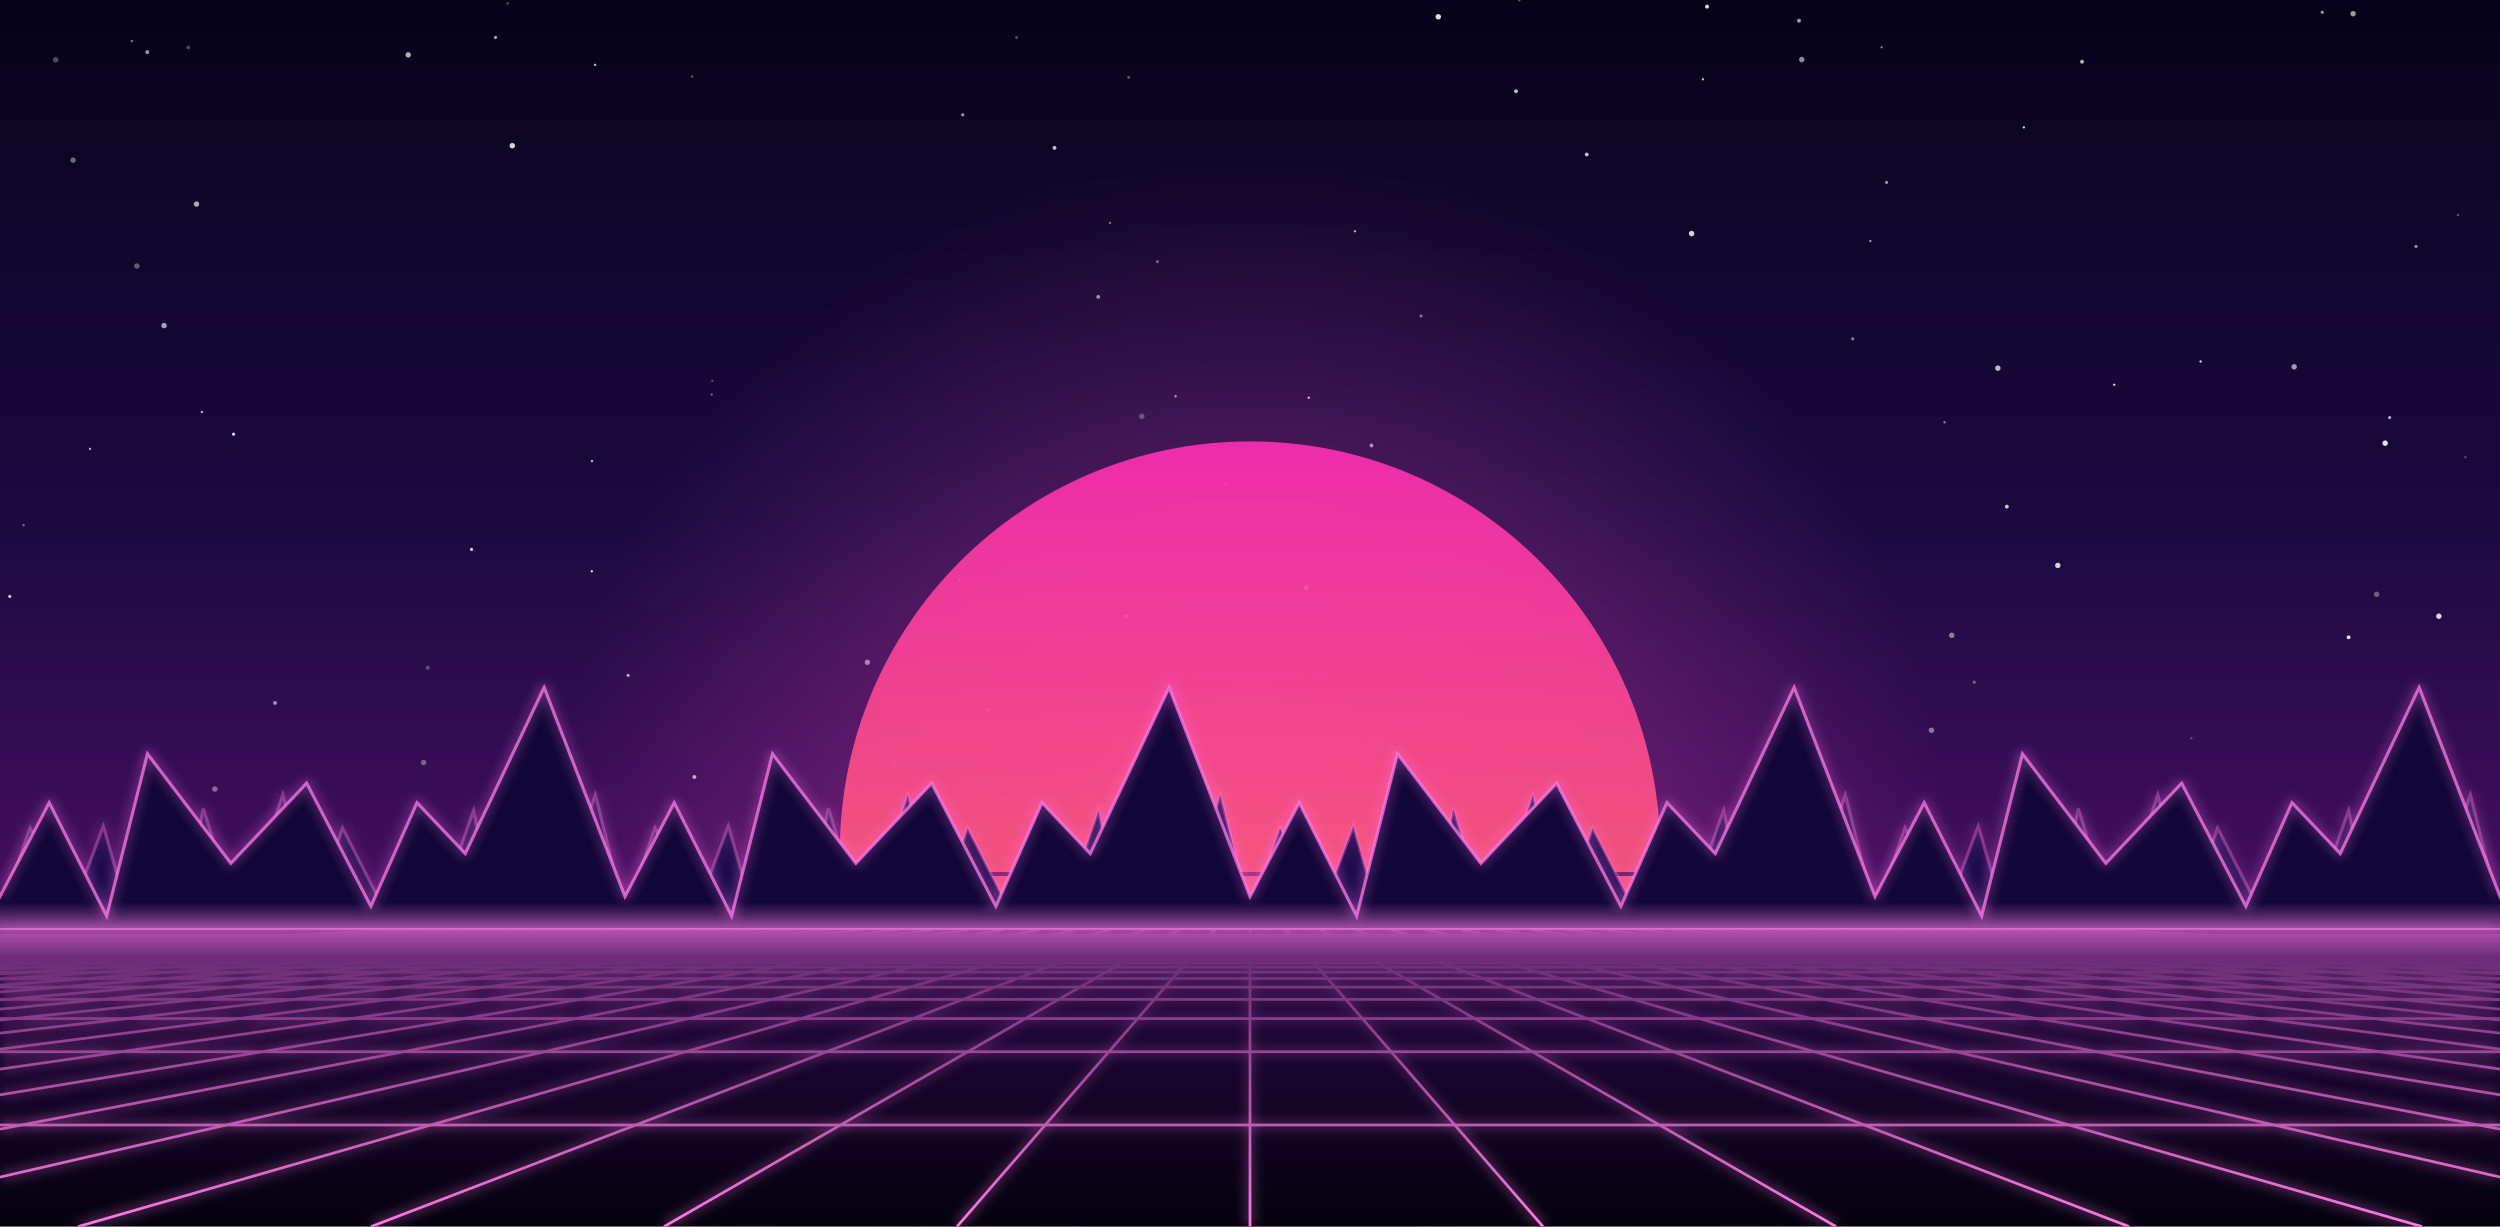
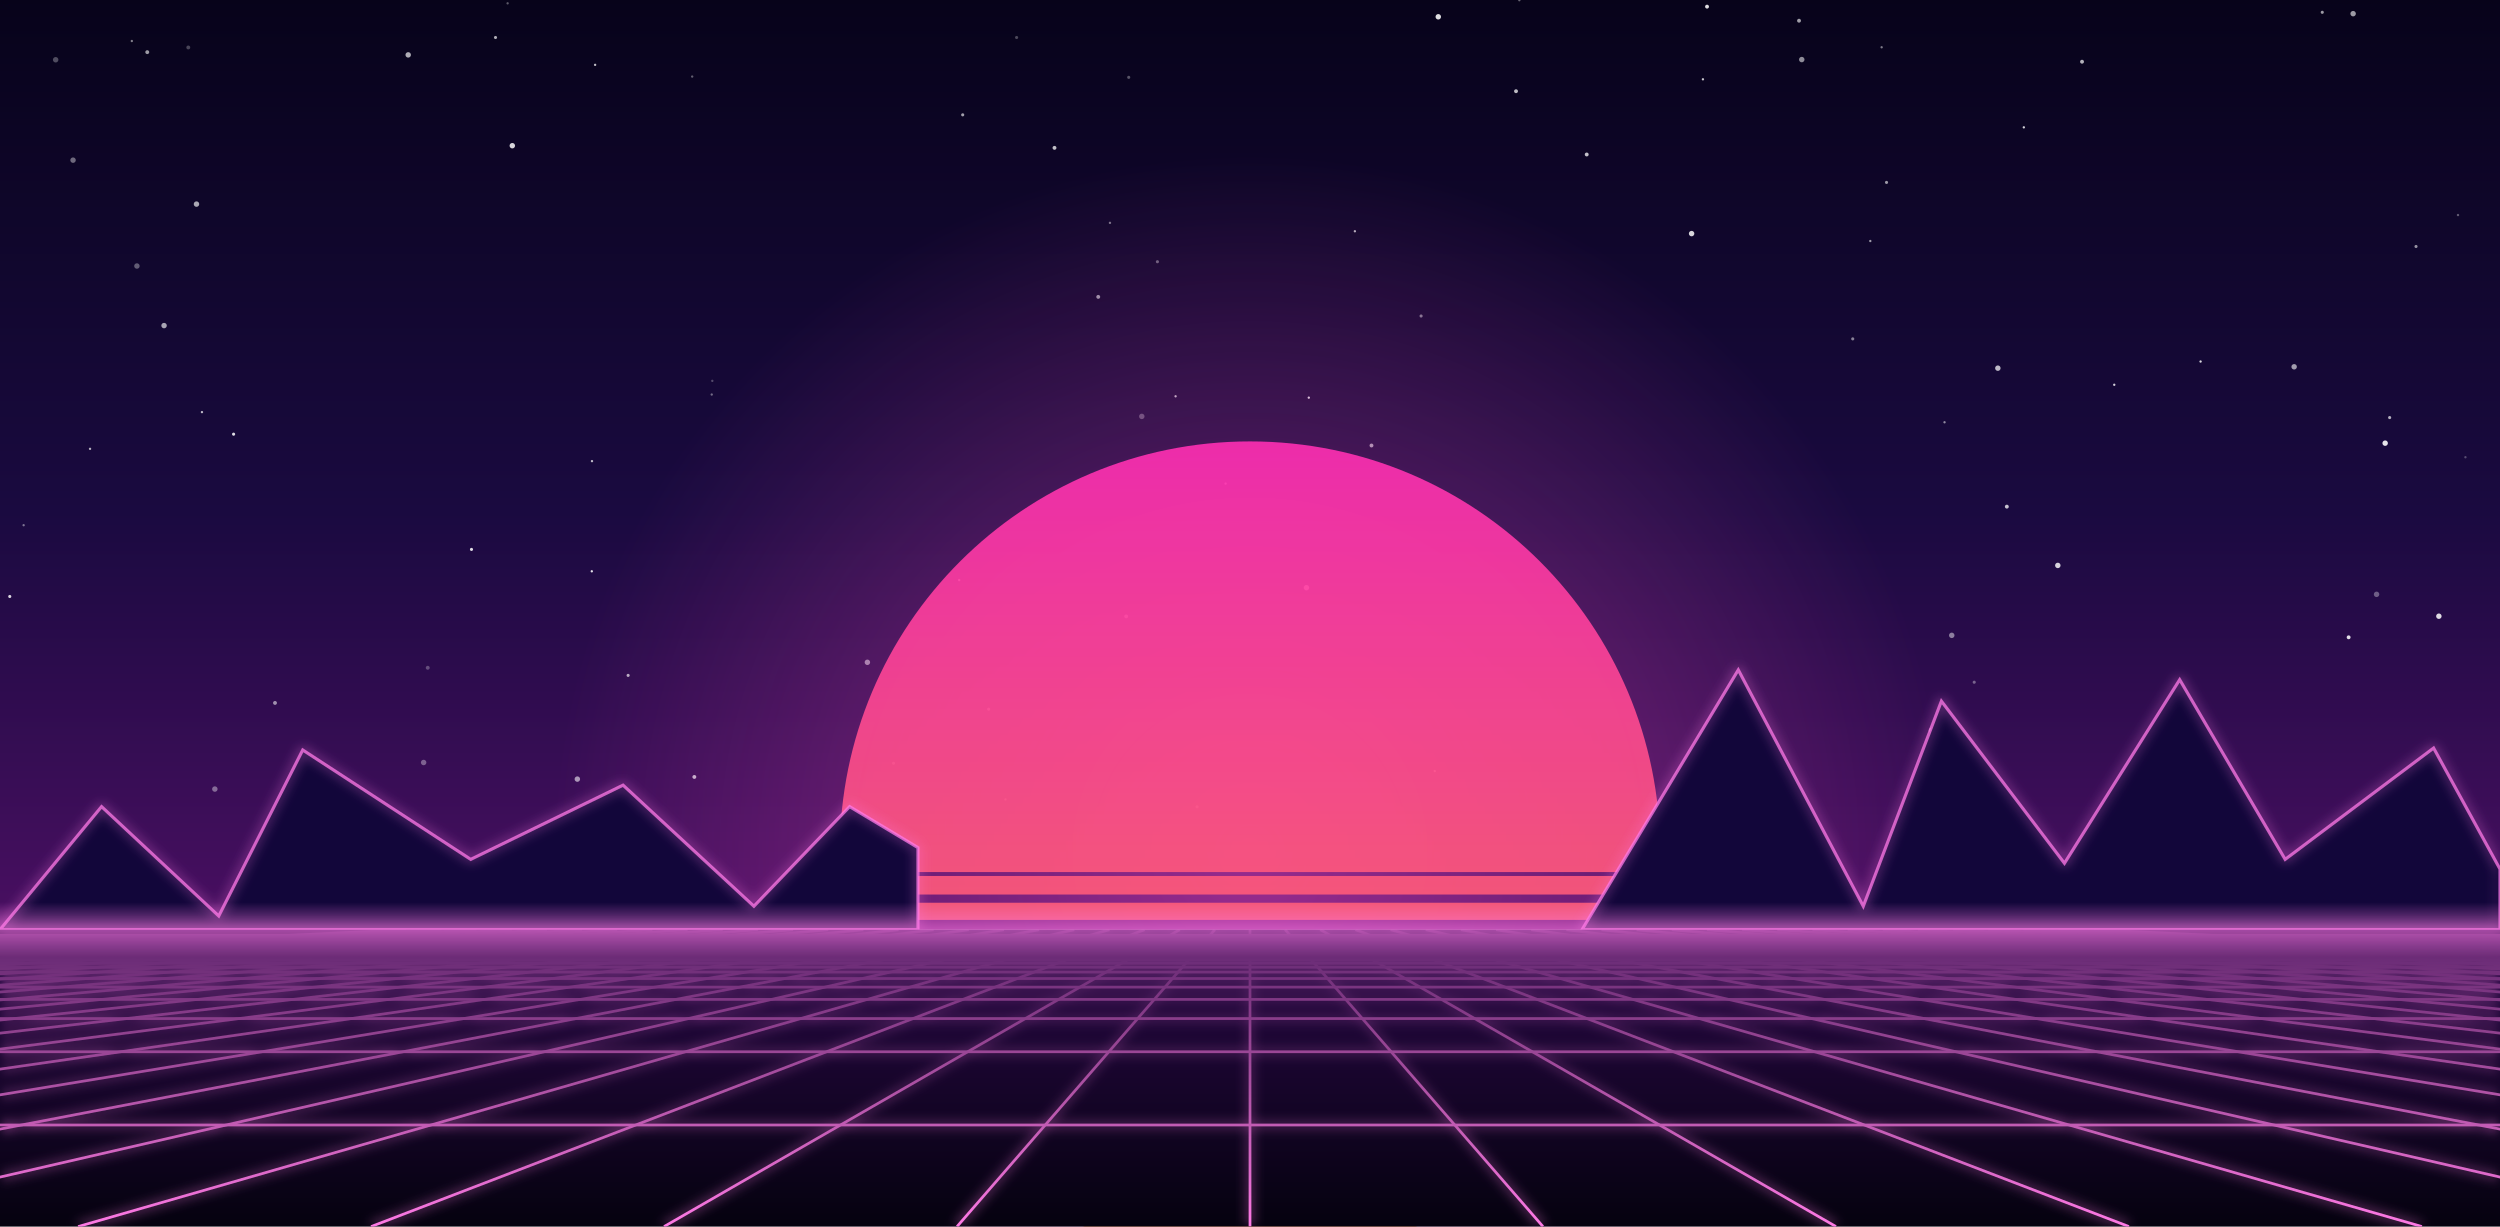
<svg xmlns="http://www.w3.org/2000/svg" width="1280" height="628" viewBox="0 0 1280 628">
  <defs>
    <linearGradient id="sky" x1="0" y1="0" x2="0" y2="1">
      <stop offset="0" stop-color="#07031a" />
      <stop offset="0.55" stop-color="#1a0a40" />
      <stop offset="1" stop-color="#4a0f62" />
    </linearGradient>
    <linearGradient id="sun" x1="0" y1="0" x2="0" y2="1">
      <stop offset="0" stop-color="#ff2fb4" />
      <stop offset="0.55" stop-color="#ff5a7a" />
      <stop offset="1" stop-color="#ffa040" />
    </linearGradient>
    <radialGradient id="bloom">
      <stop offset="0" stop-color="#ff4fc8" stop-opacity="0.45" />
      <stop offset="1" stop-color="#ff4fc8" stop-opacity="0" />
    </radialGradient>
    <linearGradient id="floor" x1="0" y1="0" x2="0" y2="1">
      <stop offset="0" stop-color="#2a0848" />
      <stop offset="1" stop-color="#05020f" />
    </linearGradient>
    <linearGradient id="fog" x1="0" y1="0" x2="0" y2="1">
      <stop offset="0" stop-color="#ff7ae6" stop-opacity="0" />
      <stop offset="0.5" stop-color="#ff7ae6" stop-opacity="0.55" />
      <stop offset="1" stop-color="#ff7ae6" stop-opacity="0" />
    </linearGradient>
    <linearGradient id="gridfade" x1="0" y1="0" x2="0" y2="1">
      <stop offset="0" stop-color="#fff" stop-opacity="0.25" />
      <stop offset="1" stop-color="#fff" stop-opacity="1" />
    </linearGradient>
    <mask id="gridmask">
      <rect x="0" y="476" width="1280" height="152" fill="url(#gridfade)" />
    </mask>
    <filter id="glow" x="-20%" y="-20%" width="140%" height="140%">
      <feGaussianBlur stdDeviation="3" result="b" />
      <feMerge>
        <feMergeNode in="b" />
        <feMergeNode in="SourceGraphic" />
      </feMerge>
    </filter>
    <filter id="soft">
      <feGaussianBlur stdDeviation="6" />
    </filter>
  </defs>
  <rect width="1280" height="476" fill="url(#sky)" />
  <circle cx="592.6" cy="134.0" r="0.8" fill="#fff" opacity="0.37" />
  <circle cx="866.1" cy="119.6" r="1.4" fill="#fff" opacity="0.83" />
  <circle cx="103.4" cy="211.0" r="0.6" fill="#fff" opacity="0.72" />
  <circle cx="216.9" cy="390.4" r="1.4" fill="#fff" opacity="0.35" />
  <circle cx="304.7" cy="33.2" r="0.6" fill="#fff" opacity="0.75" />
  <circle cx="491.1" cy="297.0" r="0.6" fill="#fff" opacity="0.85" />
  <circle cx="262.3" cy="74.6" r="1.4" fill="#fff" opacity="0.83" />
  <circle cx="988.9" cy="373.9" r="1.4" fill="#fff" opacity="0.43" />
  <circle cx="1036.2" cy="65.2" r="0.6" fill="#fff" opacity="0.82" />
  <circle cx="70.1" cy="136.2" r="1.4" fill="#fff" opacity="0.34" />
  <circle cx="303.0" cy="292.5" r="0.6" fill="#fff" opacity="0.88" />
  <circle cx="5.0" cy="305.4" r="0.8" fill="#fff" opacity="0.83" />
  <circle cx="259.9" cy="1.7" r="0.6" fill="#fff" opacity="0.34" />
  <circle cx="1174.6" cy="187.8" r="1.4" fill="#fff" opacity="0.60" />
  <circle cx="253.7" cy="19.2" r="0.8" fill="#fff" opacity="0.67" />
  <circle cx="119.6" cy="222.3" r="0.8" fill="#fff" opacity="0.86" />
  <circle cx="921.1" cy="10.6" r="1.0" fill="#fff" opacity="0.61" />
  <circle cx="776.2" cy="46.7" r="1.0" fill="#fff" opacity="0.73" />
  <circle cx="736.4" cy="8.6" r="1.4" fill="#fff" opacity="0.87" />
  <circle cx="303.1" cy="236.1" r="0.6" fill="#fff" opacity="0.73" />
  <circle cx="1082.5" cy="197.0" r="0.6" fill="#fff" opacity="0.81" />
  <circle cx="140.8" cy="359.9" r="1.0" fill="#fff" opacity="0.54" />
  <circle cx="514.8" cy="409.3" r="0.6" fill="#fff" opacity="0.50" />
  <circle cx="777.9" cy="0.1" r="0.6" fill="#fff" opacity="0.39" />
  <circle cx="568.3" cy="114.1" r="0.6" fill="#fff" opacity="0.45" />
  <circle cx="364.7" cy="195.0" r="0.6" fill="#fff" opacity="0.27" />
  <circle cx="999.3" cy="325.3" r="1.4" fill="#fff" opacity="0.47" />
  <circle cx="995.6" cy="216.2" r="0.6" fill="#fff" opacity="0.53" />
  <circle cx="295.6" cy="398.9" r="1.4" fill="#fff" opacity="0.58" />
  <circle cx="1223.5" cy="213.8" r="0.8" fill="#fff" opacity="0.68" />
  <circle cx="219.0" cy="341.9" r="1.0" fill="#fff" opacity="0.27" />
  <circle cx="1202.5" cy="326.3" r="1.0" fill="#fff" opacity="0.87" />
  <circle cx="1262.3" cy="234.1" r="0.6" fill="#fff" opacity="0.28" />
  <circle cx="576.6" cy="315.6" r="1.0" fill="#fff" opacity="0.65" />
  <circle cx="1237.0" cy="126.2" r="0.8" fill="#fff" opacity="0.56" />
  <circle cx="355.5" cy="397.8" r="1.0" fill="#fff" opacity="0.70" />
  <circle cx="84.0" cy="166.7" r="1.4" fill="#fff" opacity="0.63" />
  <circle cx="1027.5" cy="259.4" r="1.0" fill="#fff" opacity="0.75" />
  <circle cx="1126.7" cy="185.1" r="0.6" fill="#fff" opacity="0.85" />
  <circle cx="354.4" cy="39.2" r="0.6" fill="#fff" opacity="0.36" />
  <circle cx="1010.8" cy="349.3" r="0.8" fill="#fff" opacity="0.36" />
  <circle cx="584.6" cy="213.2" r="1.4" fill="#fff" opacity="0.30" />
  <circle cx="702.2" cy="228.1" r="1.0" fill="#fff" opacity="0.60" />
  <circle cx="1204.8" cy="7.0" r="1.4" fill="#fff" opacity="0.60" />
  <circle cx="670.1" cy="203.6" r="0.6" fill="#fff" opacity="0.82" />
  <circle cx="734.6" cy="394.8" r="0.6" fill="#fff" opacity="0.72" />
  <circle cx="922.5" cy="30.5" r="1.4" fill="#fff" opacity="0.54" />
  <circle cx="627.5" cy="247.6" r="0.6" fill="#fff" opacity="0.69" />
  <circle cx="37.4" cy="82.0" r="1.4" fill="#fff" opacity="0.40" />
  <circle cx="1053.6" cy="289.5" r="1.4" fill="#fff" opacity="0.82" />
  <circle cx="46.1" cy="229.8" r="0.6" fill="#fff" opacity="0.69" />
  <circle cx="520.5" cy="19.2" r="0.8" fill="#fff" opacity="0.27" />
  <circle cx="963.4" cy="24.2" r="0.6" fill="#fff" opacity="0.48" />
  <circle cx="601.9" cy="202.9" r="0.6" fill="#fff" opacity="0.71" />
  <circle cx="96.4" cy="24.3" r="1.0" fill="#fff" opacity="0.26" />
  <circle cx="1221.2" cy="226.9" r="1.4" fill="#fff" opacity="0.89" />
  <circle cx="1066.0" cy="31.6" r="1.0" fill="#fff" opacity="0.69" />
  <circle cx="577.9" cy="39.6" r="0.8" fill="#fff" opacity="0.32" />
  <circle cx="67.5" cy="21.0" r="0.6" fill="#fff" opacity="0.49" />
  <circle cx="948.6" cy="173.5" r="0.8" fill="#fff" opacity="0.49" />
  <circle cx="812.4" cy="79.1" r="1.0" fill="#fff" opacity="0.75" />
  <circle cx="874.0" cy="3.4" r="1.0" fill="#fff" opacity="0.86" />
  <circle cx="28.5" cy="30.6" r="1.4" fill="#fff" opacity="0.29" />
  <circle cx="321.6" cy="345.8" r="0.8" fill="#fff" opacity="0.67" />
  <circle cx="871.9" cy="40.6" r="0.6" fill="#fff" opacity="0.77" />
  <circle cx="1248.7" cy="315.5" r="1.4" fill="#fff" opacity="0.85" />
  <circle cx="1122.0" cy="378.0" r="0.6" fill="#fff" opacity="0.27" />
  <circle cx="562.3" cy="152.0" r="1.0" fill="#fff" opacity="0.57" />
  <circle cx="444.1" cy="339.1" r="1.4" fill="#fff" opacity="0.53" />
  <circle cx="100.6" cy="104.5" r="1.4" fill="#fff" opacity="0.65" />
  <circle cx="727.6" cy="161.8" r="0.8" fill="#fff" opacity="0.46" />
  <circle cx="75.4" cy="26.7" r="1.0" fill="#fff" opacity="0.60" />
  <circle cx="241.4" cy="281.3" r="0.8" fill="#fff" opacity="0.86" />
  <circle cx="110.0" cy="404.0" r="1.4" fill="#fff" opacity="0.39" />
  <circle cx="693.7" cy="118.4" r="0.6" fill="#fff" opacity="0.69" />
  <circle cx="539.9" cy="75.7" r="1.0" fill="#fff" opacity="0.75" />
  <circle cx="1022.9" cy="188.5" r="1.4" fill="#fff" opacity="0.72" />
  <circle cx="364.4" cy="202.0" r="0.6" fill="#fff" opacity="0.40" />
  <circle cx="1258.5" cy="110.1" r="0.6" fill="#fff" opacity="0.35" />
  <circle cx="209.0" cy="28.1" r="1.4" fill="#fff" opacity="0.67" />
  <circle cx="506.2" cy="363.1" r="0.8" fill="#fff" opacity="0.58" />
  <circle cx="457.5" cy="390.8" r="0.8" fill="#fff" opacity="0.46" />
  <circle cx="492.9" cy="58.8" r="0.8" fill="#fff" opacity="0.62" />
  <circle cx="12.1" cy="268.9" r="0.6" fill="#fff" opacity="0.43" />
  <circle cx="668.9" cy="300.9" r="1.4" fill="#fff" opacity="0.84" />
  <circle cx="965.9" cy="93.4" r="0.8" fill="#fff" opacity="0.59" />
  <circle cx="612.9" cy="413.1" r="0.8" fill="#fff" opacity="0.47" />
  <circle cx="957.6" cy="123.4" r="0.6" fill="#fff" opacity="0.60" />
  <circle cx="1189.0" cy="6.3" r="0.8" fill="#fff" opacity="0.60" />
  <circle cx="1216.8" cy="304.3" r="1.4" fill="#fff" opacity="0.34" />
  <mask id="suncut640">
    <rect width="1280" height="628" fill="#fff" />
    <rect x="428" y="446.5" width="424" height="2.0" fill="#000" />
    <rect x="428" y="458.0" width="424" height="4.2" fill="#000" />
    <rect x="428" y="471.0" width="424" height="6.4" fill="#000" />
    <rect x="428" y="485.5" width="424" height="8.6" fill="#000" />
    <rect x="428" y="501.5" width="424" height="10.8" fill="#000" />
    <rect x="428" y="519.0" width="424" height="13.0" fill="#000" />
    <rect x="428" y="538.0" width="424" height="15.2" fill="#000" />
    <rect x="428" y="558.5" width="424" height="17.4" fill="#000" />
    <rect x="428" y="580.5" width="424" height="19.6" fill="#000" />
    <rect x="428" y="604.0" width="424" height="21.8" fill="#000" />
    <rect x="428" y="629.0" width="424" height="24.0" fill="#000" />
  </mask>
  <circle cx="640" cy="436" r="357" fill="url(#bloom)" />
  <circle cx="640" cy="436" r="210" fill="url(#sun)" mask="url(#suncut640)" opacity="0.9" />
-   <path d="M-160.0,476 L-160.0,468 L-144.6,424 L-123.2,466 L-107.1,423 L-95.1,465 L-77.5,415 L-66.6,470 L-55.9,414 L-37.4,475 L-15.2,407 L0.0,468 L15.4,424 L36.8,466 L52.9,423 L64.9,465 L82.5,415 L93.4,470 L104.1,414 L122.6,475 L144.8,407 L160.0,468 L175.4,424 L196.8,466 L212.9,423 L224.9,465 L242.5,415 L253.4,470 L264.1,414 L282.6,475 L304.8,407 L320.0,468 L335.4,424 L356.8,466 L372.9,423 L384.9,465 L402.5,415 L413.4,470 L424.1,414 L442.6,475 L464.8,407 L480.0,468 L495.4,424 L516.8,466 L532.9,423 L544.9,465 L562.5,415 L573.4,470 L584.1,414 L602.6,475 L624.8,407 L640.0,468 L655.4,424 L676.8,466 L692.9,423 L704.9,465 L722.5,415 L733.4,470 L744.1,414 L762.6,475 L784.8,407 L800.0,468 L815.4,424 L836.8,466 L852.9,423 L864.9,465 L882.5,415 L893.4,470 L904.1,414 L922.6,475 L944.8,407 L960.0,468 L975.4,424 L996.8,466 L1012.9,423 L1024.9,465 L1042.5,415 L1053.4,470 L1064.1,414 L1082.6,475 L1104.8,407 L1120.0,468 L1135.4,424 L1156.8,466 L1172.9,423 L1184.9,465 L1202.5,415 L1213.4,470 L1224.1,414 L1242.6,475 L1264.8,407 L1280.0,468 L1295.4,424 L1316.8,466 L1332.9,423 L1344.9,465 L1362.5,415 L1373.4,470 L1384.1,414 L1402.6,475 L1424.8,407 L1440.0,468 L1455.4,424 L1476.8,466 L1492.9,423 L1504.9,465 L1522.5,415 L1533.4,470 L1544.1,414 L1562.6,475 L1584.8,407 L1584.8,476 Z" fill="#1c0a4a" />
-   <path d="M-160.0,476 L-160.0,468 L-144.6,424 L-123.2,466 L-107.1,423 L-95.1,465 L-77.5,415 L-66.6,470 L-55.9,414 L-37.4,475 L-15.2,407 L0.0,468 L15.4,424 L36.8,466 L52.9,423 L64.9,465 L82.5,415 L93.4,470 L104.1,414 L122.6,475 L144.8,407 L160.0,468 L175.4,424 L196.8,466 L212.9,423 L224.9,465 L242.5,415 L253.4,470 L264.1,414 L282.6,475 L304.8,407 L320.0,468 L335.4,424 L356.8,466 L372.9,423 L384.9,465 L402.5,415 L413.4,470 L424.1,414 L442.6,475 L464.8,407 L480.0,468 L495.4,424 L516.8,466 L532.9,423 L544.9,465 L562.5,415 L573.4,470 L584.1,414 L602.6,475 L624.8,407 L640.0,468 L655.4,424 L676.8,466 L692.9,423 L704.9,465 L722.5,415 L733.4,470 L744.1,414 L762.6,475 L784.8,407 L800.0,468 L815.4,424 L836.8,466 L852.9,423 L864.9,465 L882.5,415 L893.4,470 L904.1,414 L922.6,475 L944.8,407 L960.0,468 L975.4,424 L996.8,466 L1012.9,423 L1024.9,465 L1042.5,415 L1053.4,470 L1064.1,414 L1082.6,475 L1104.8,407 L1120.0,468 L1135.4,424 L1156.8,466 L1172.9,423 L1184.9,465 L1202.5,415 L1213.4,470 L1224.1,414 L1242.6,475 L1264.8,407 L1280.0,468 L1295.4,424 L1316.8,466 L1332.9,423 L1344.9,465 L1362.5,415 L1373.4,470 L1384.1,414 L1402.6,475 L1424.8,407 L1440.0,468 L1455.4,424 L1476.8,466 L1492.9,423 L1504.9,465 L1522.5,415 L1533.4,470 L1544.1,414 L1562.6,475 L1584.8,407 L1584.8,476 Z" fill="none" stroke="#ff7ae6" stroke-width="1.6" stroke-opacity="0.35" filter="url(#glow)" />
-   <path d="M-320.0,476 L-320.0,459 L-294.8,411 L-265.4,469 L-244.5,386 L-201.8,442 L-163.0,401 L-130.1,464 L-106.5,411 L-81.8,437 L-41.4,352 L0.0,459 L25.2,411 L54.6,469 L75.5,386 L118.2,442 L157.0,401 L189.9,464 L213.5,411 L238.2,437 L278.6,352 L320.0,459 L345.2,411 L374.6,469 L395.5,386 L438.2,442 L477.0,401 L509.9,464 L533.5,411 L558.2,437 L598.6,352 L640.0,459 L665.2,411 L694.6,469 L715.5,386 L758.2,442 L797.0,401 L829.9,464 L853.5,411 L878.2,437 L918.6,352 L960.0,459 L985.2,411 L1014.6,469 L1035.5,386 L1078.2,442 L1117.0,401 L1149.9,464 L1173.5,411 L1198.2,437 L1238.6,352 L1280.0,459 L1305.2,411 L1334.6,469 L1355.5,386 L1398.2,442 L1437.0,401 L1469.9,464 L1493.5,411 L1518.2,437 L1558.6,352 L1600.0,459 L1625.2,411 L1654.6,469 L1675.5,386 L1718.2,442 L1757.0,401 L1789.9,464 L1813.5,411 L1838.2,437 L1878.6,352 L1878.6,476 Z" fill="#12063a" />
-   <path d="M-320.0,476 L-320.0,459 L-294.8,411 L-265.4,469 L-244.5,386 L-201.8,442 L-163.0,401 L-130.1,464 L-106.5,411 L-81.8,437 L-41.4,352 L0.0,459 L25.2,411 L54.6,469 L75.5,386 L118.2,442 L157.0,401 L189.9,464 L213.5,411 L238.2,437 L278.6,352 L320.0,459 L345.2,411 L374.6,469 L395.5,386 L438.2,442 L477.0,401 L509.9,464 L533.5,411 L558.2,437 L598.6,352 L640.0,459 L665.2,411 L694.6,469 L715.5,386 L758.2,442 L797.0,401 L829.9,464 L853.5,411 L878.2,437 L918.6,352 L960.0,459 L985.2,411 L1014.6,469 L1035.5,386 L1078.2,442 L1117.0,401 L1149.9,464 L1173.5,411 L1198.2,437 L1238.6,352 L1280.0,459 L1305.2,411 L1334.6,469 L1355.5,386 L1398.2,442 L1437.0,401 L1469.9,464 L1493.5,411 L1518.2,437 L1558.6,352 L1600.0,459 L1625.2,411 L1654.6,469 L1675.5,386 L1718.2,442 L1757.0,401 L1789.9,464 L1813.5,411 L1838.2,437 L1878.6,352 L1878.6,476 Z" fill="none" stroke="#ff7ae6" stroke-width="1.6" stroke-opacity="0.75" filter="url(#glow)" />
+   <path d="M0,476 L52,413 L112,469 L155,384 L241,440 L319,402 L386,464 L435,413 L470,434 L470,476 Z" fill="#12063a" />
+   <path d="M0,476 L52,413 L112,469 L155,384 L241,440 L319,402 L386,464 L435,413 L470,434 L470,476 Z" fill="none" stroke="#ff7ae6" stroke-width="1.6" stroke-opacity="0.75" filter="url(#glow)" />
+   <path d="M810,476 L890,343 L954,464 L994,359 L1057,442 L1116,348 L1170,440 L1246,383 L1280,445 L1280,476 Z" fill="#12063a" />
+   <path d="M810,476 L890,343 L954,464 L994,359 L1057,442 L1116,348 L1170,440 L1246,383 L1280,445 L1280,476 Z" fill="none" stroke="#ff7ae6" stroke-width="1.6" stroke-opacity="0.75" filter="url(#glow)" />
  <rect x="0" y="476" width="1280" height="152" fill="url(#floor)" />
  <g mask="url(#gridmask)" stroke="#ff7ae6" stroke-width="1.4" filter="url(#glow)">
    <line x1="208.0" y1="476" x2="-2960.0" y2="628" />
    <line x1="226.0" y1="476" x2="-2810.0" y2="628" />
    <line x1="244.0" y1="476" x2="-2660.0" y2="628" />
    <line x1="262.0" y1="476" x2="-2510.0" y2="628" />
    <line x1="280.0" y1="476" x2="-2360.0" y2="628" />
    <line x1="298.0" y1="476" x2="-2210.0" y2="628" />
    <line x1="316.0" y1="476" x2="-2060.0" y2="628" />
    <line x1="334.0" y1="476" x2="-1910.0" y2="628" />
    <line x1="352.0" y1="476" x2="-1760.0" y2="628" />
    <line x1="370.0" y1="476" x2="-1610.0" y2="628" />
    <line x1="388.0" y1="476" x2="-1460.0" y2="628" />
    <line x1="406.0" y1="476" x2="-1310.0" y2="628" />
    <line x1="424.0" y1="476" x2="-1160.0" y2="628" />
    <line x1="442.0" y1="476" x2="-1010.0" y2="628" />
    <line x1="460.0" y1="476" x2="-860.0" y2="628" />
    <line x1="478.0" y1="476" x2="-710.0" y2="628" />
    <line x1="496.0" y1="476" x2="-560.0" y2="628" />
    <line x1="514.0" y1="476" x2="-410.0" y2="628" />
    <line x1="532.0" y1="476" x2="-260.0" y2="628" />
    <line x1="550.0" y1="476" x2="-110.0" y2="628" />
    <line x1="568.0" y1="476" x2="40.0" y2="628" />
    <line x1="586.0" y1="476" x2="190.0" y2="628" />
    <line x1="604.0" y1="476" x2="340.0" y2="628" />
    <line x1="622.0" y1="476" x2="490.0" y2="628" />
    <line x1="640.0" y1="476" x2="640.0" y2="628" />
    <line x1="658.0" y1="476" x2="790.0" y2="628" />
    <line x1="676.0" y1="476" x2="940.0" y2="628" />
    <line x1="694.0" y1="476" x2="1090.0" y2="628" />
    <line x1="712.0" y1="476" x2="1240.0" y2="628" />
    <line x1="730.0" y1="476" x2="1390.0" y2="628" />
    <line x1="748.0" y1="476" x2="1540.0" y2="628" />
    <line x1="766.0" y1="476" x2="1690.0" y2="628" />
    <line x1="784.0" y1="476" x2="1840.0" y2="628" />
    <line x1="802.0" y1="476" x2="1990.0" y2="628" />
    <line x1="820.0" y1="476" x2="2140.0" y2="628" />
    <line x1="838.0" y1="476" x2="2290.0" y2="628" />
    <line x1="856.0" y1="476" x2="2440.0" y2="628" />
    <line x1="874.0" y1="476" x2="2590.0" y2="628" />
    <line x1="892.0" y1="476" x2="2740.0" y2="628" />
    <line x1="910.0" y1="476" x2="2890.0" y2="628" />
    <line x1="928.0" y1="476" x2="3040.0" y2="628" />
    <line x1="946.0" y1="476" x2="3190.0" y2="628" />
    <line x1="964.0" y1="476" x2="3340.0" y2="628" />
    <line x1="982.0" y1="476" x2="3490.0" y2="628" />
    <line x1="1000.0" y1="476" x2="3640.0" y2="628" />
    <line x1="1018.0" y1="476" x2="3790.0" y2="628" />
    <line x1="1036.0" y1="476" x2="3940.0" y2="628" />
    <line x1="1054.0" y1="476" x2="4090.0" y2="628" />
    <line x1="1072.0" y1="476" x2="4240.0" y2="628" />
    <line x1="0" y1="576.0" x2="1280" y2="576.0" />
    <line x1="0" y1="538.5" x2="1280" y2="538.5" />
    <line x1="0" y1="521.5" x2="1280" y2="521.5" />
    <line x1="0" y1="511.7" x2="1280" y2="511.7" />
    <line x1="0" y1="505.4" x2="1280" y2="505.4" />
    <line x1="0" y1="501.0" x2="1280" y2="501.0" />
    <line x1="0" y1="497.7" x2="1280" y2="497.7" />
    <line x1="0" y1="495.2" x2="1280" y2="495.2" />
    <line x1="0" y1="493.2" x2="1280" y2="493.2" />
    <line x1="0" y1="491.6" x2="1280" y2="491.6" />
    <line x1="0" y1="490.3" x2="1280" y2="490.3" />
    <line x1="0" y1="489.2" x2="1280" y2="489.2" />
    <line x1="0" y1="488.2" x2="1280" y2="488.2" />
    <line x1="0" y1="487.4" x2="1280" y2="487.4" />
    <line x1="0" y1="486.6" x2="1280" y2="486.6" />
    <line x1="0" y1="486.0" x2="1280" y2="486.0" />
    <line x1="0" y1="485.4" x2="1280" y2="485.4" />
    <line x1="0" y1="484.9" x2="1280" y2="484.9" />
    <line x1="0" y1="484.5" x2="1280" y2="484.5" />
    <line x1="0" y1="484.1" x2="1280" y2="484.1" />
    <line x1="0" y1="483.7" x2="1280" y2="483.7" />
    <line x1="0" y1="483.4" x2="1280" y2="483.4" />
    <line x1="0" y1="483.0" x2="1280" y2="483.0" />
    <line x1="0" y1="482.8" x2="1280" y2="482.8" />
    <line x1="0" y1="482.5" x2="1280" y2="482.5" />
    <line x1="0" y1="482.2" x2="1280" y2="482.2" />
    <line x1="0" y1="482.0" x2="1280" y2="482.0" />
    <line x1="0" y1="481.8" x2="1280" y2="481.8" />
    <line x1="0" y1="481.6" x2="1280" y2="481.6" />
    <line x1="0" y1="481.4" x2="1280" y2="481.4" />
    <line x1="0" y1="481.3" x2="1280" y2="481.3" />
    <line x1="0" y1="481.1" x2="1280" y2="481.1" />
    <line x1="0" y1="481.0" x2="1280" y2="481.0" />
    <line x1="0" y1="480.8" x2="1280" y2="480.8" />
    <line x1="0" y1="480.7" x2="1280" y2="480.7" />
    <line x1="0" y1="480.5" x2="1280" y2="480.5" />
    <line x1="0" y1="480.4" x2="1280" y2="480.4" />
    <line x1="0" y1="480.3" x2="1280" y2="480.3" />
    <line x1="0" y1="480.2" x2="1280" y2="480.2" />
    <line x1="0" y1="480.1" x2="1280" y2="480.1" />
    <line x1="0" y1="480.0" x2="1280" y2="480.0" />
    <line x1="0" y1="479.9" x2="1280" y2="479.9" />
    <line x1="0" y1="479.8" x2="1280" y2="479.8" />
    <line x1="0" y1="479.7" x2="1280" y2="479.7" />
    <line x1="0" y1="479.6" x2="1280" y2="479.6" />
    <line x1="0" y1="479.6" x2="1280" y2="479.6" />
    <line x1="0" y1="479.5" x2="1280" y2="479.5" />
    <line x1="0" y1="479.4" x2="1280" y2="479.4" />
    <line x1="0" y1="479.4" x2="1280" y2="479.4" />
    <line x1="0" y1="479.3" x2="1280" y2="479.3" />
    <line x1="0" y1="479.2" x2="1280" y2="479.2" />
    <line x1="0" y1="479.2" x2="1280" y2="479.2" />
    <line x1="0" y1="479.1" x2="1280" y2="479.1" />
    <line x1="0" y1="479.0" x2="1280" y2="479.0" />
    <line x1="0" y1="479.0" x2="1280" y2="479.0" />
  </g>
  <rect x="0" y="462" width="1280" height="28" fill="url(#fog)" />
  <line x1="0" y1="476" x2="1280" y2="476" stroke="#ffd0f6" stroke-width="1.5" filter="url(#glow)" />
</svg>
